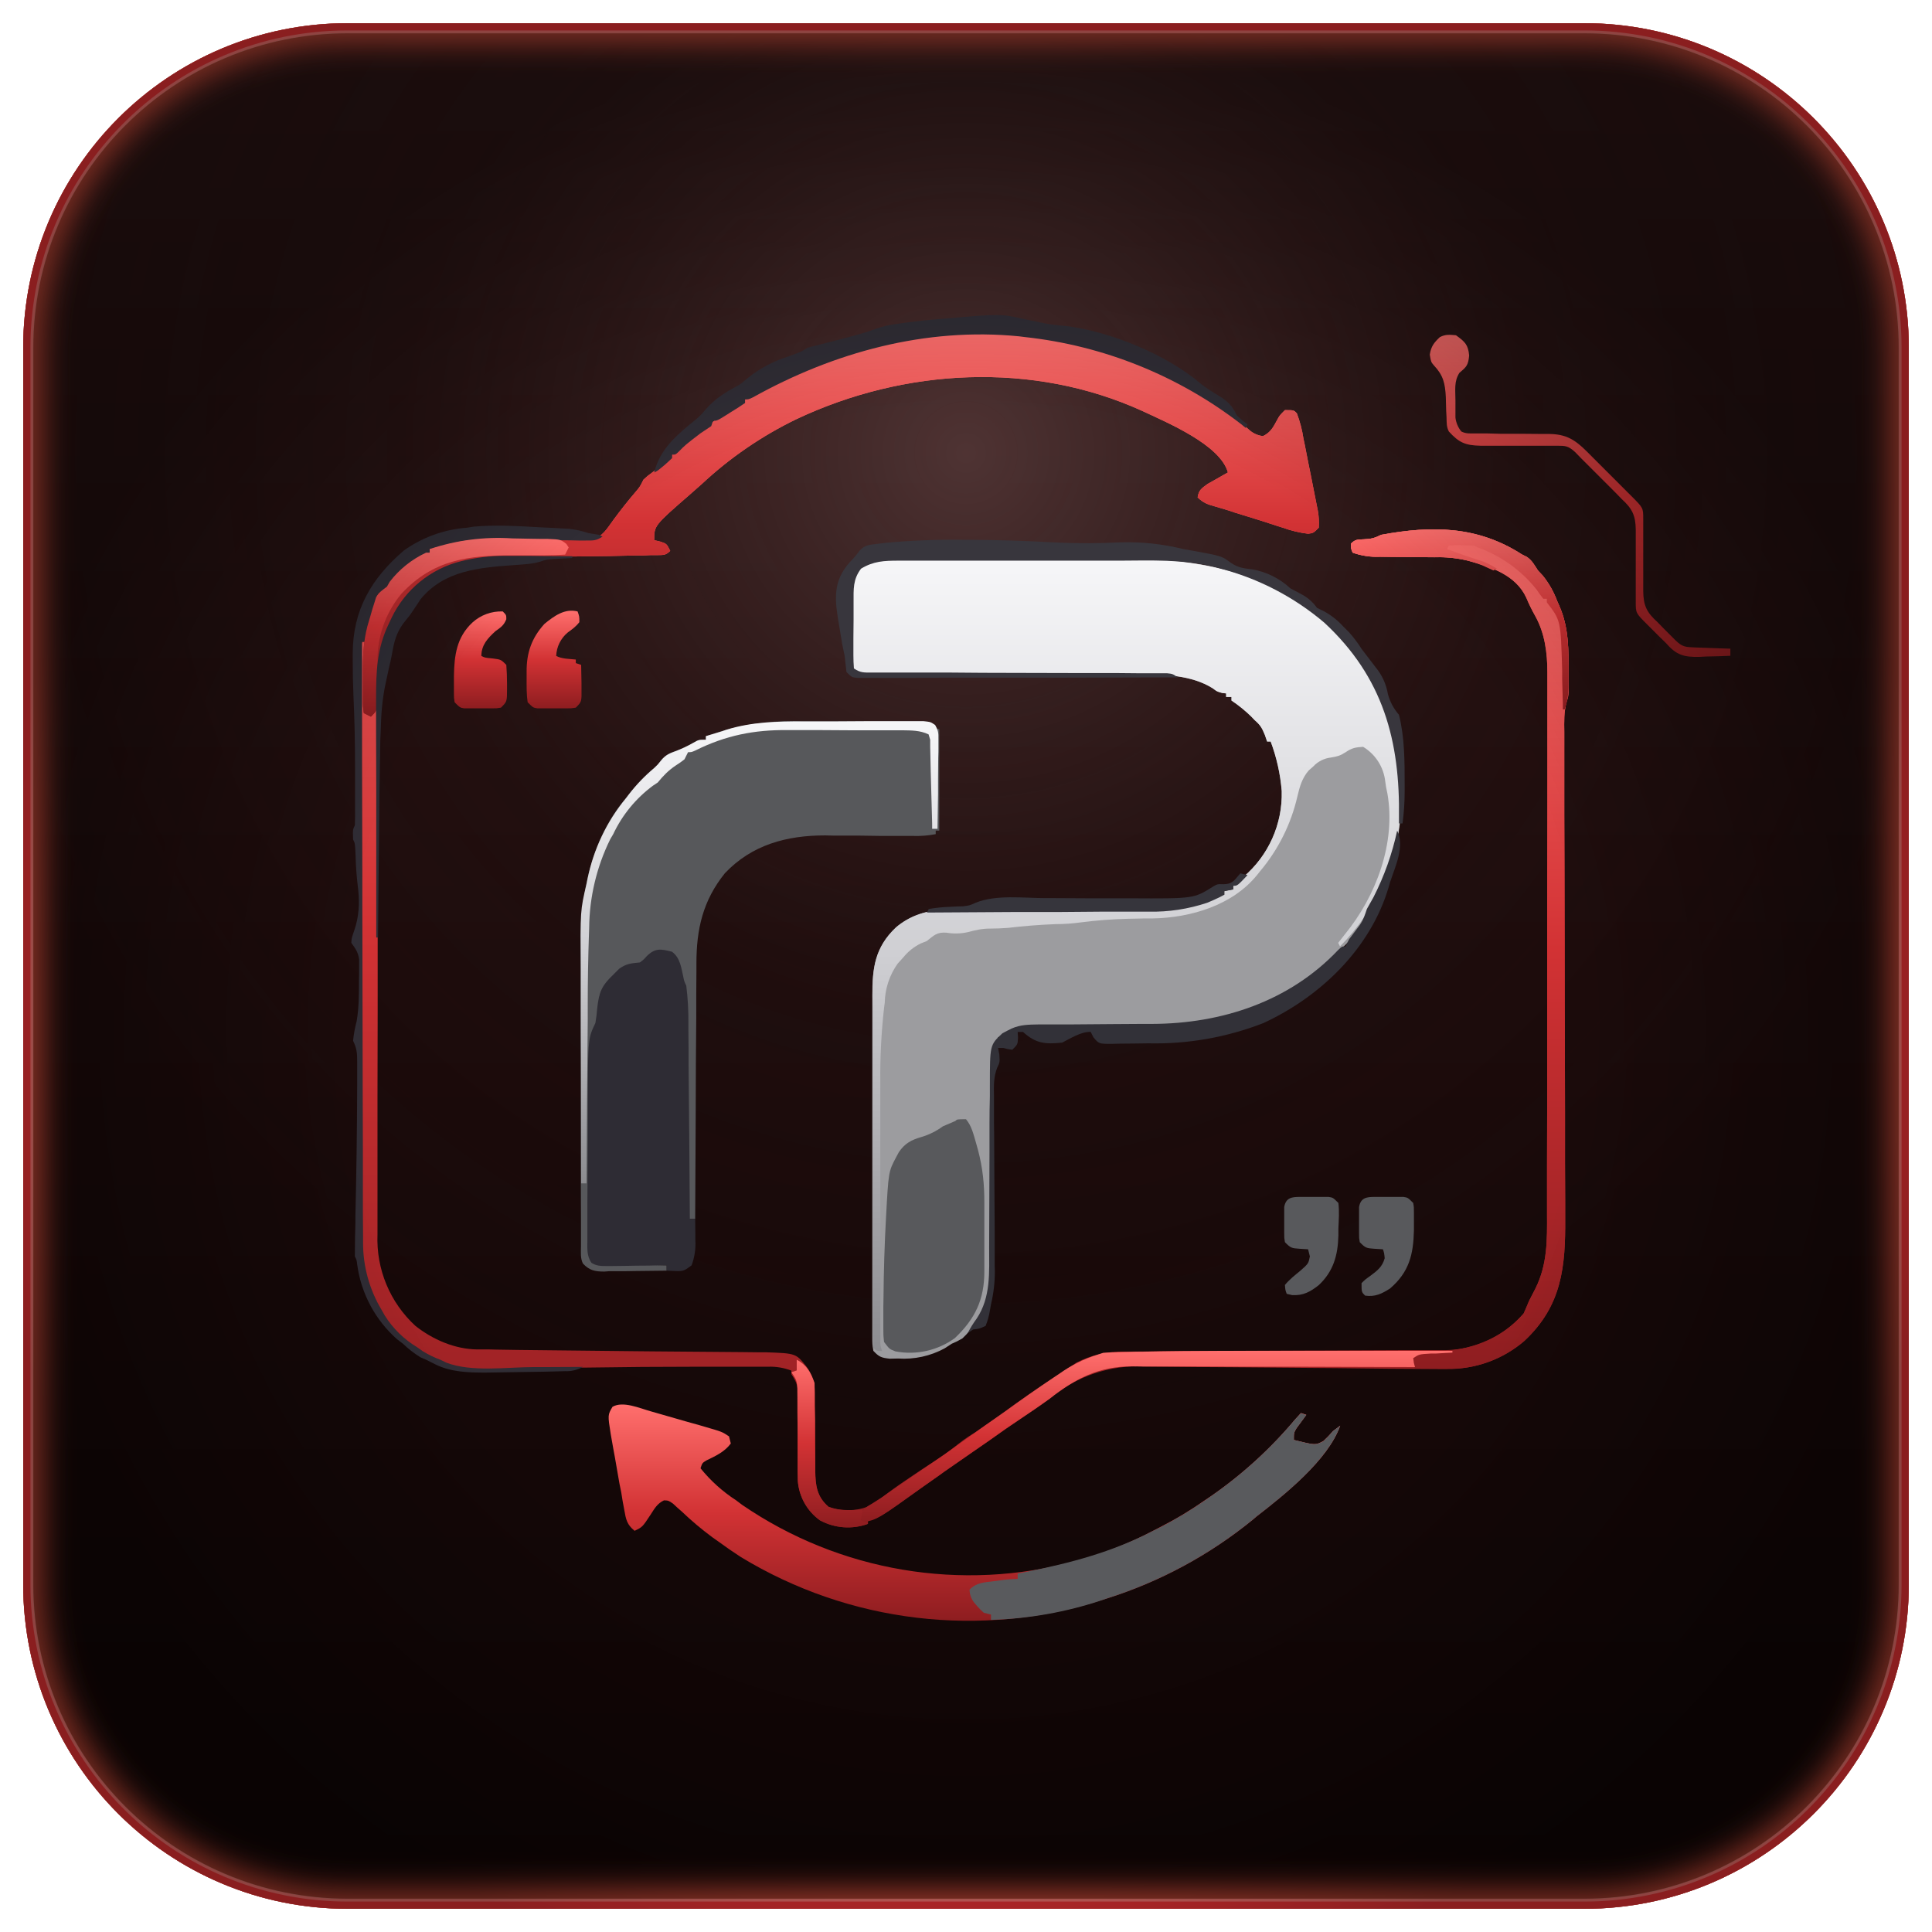
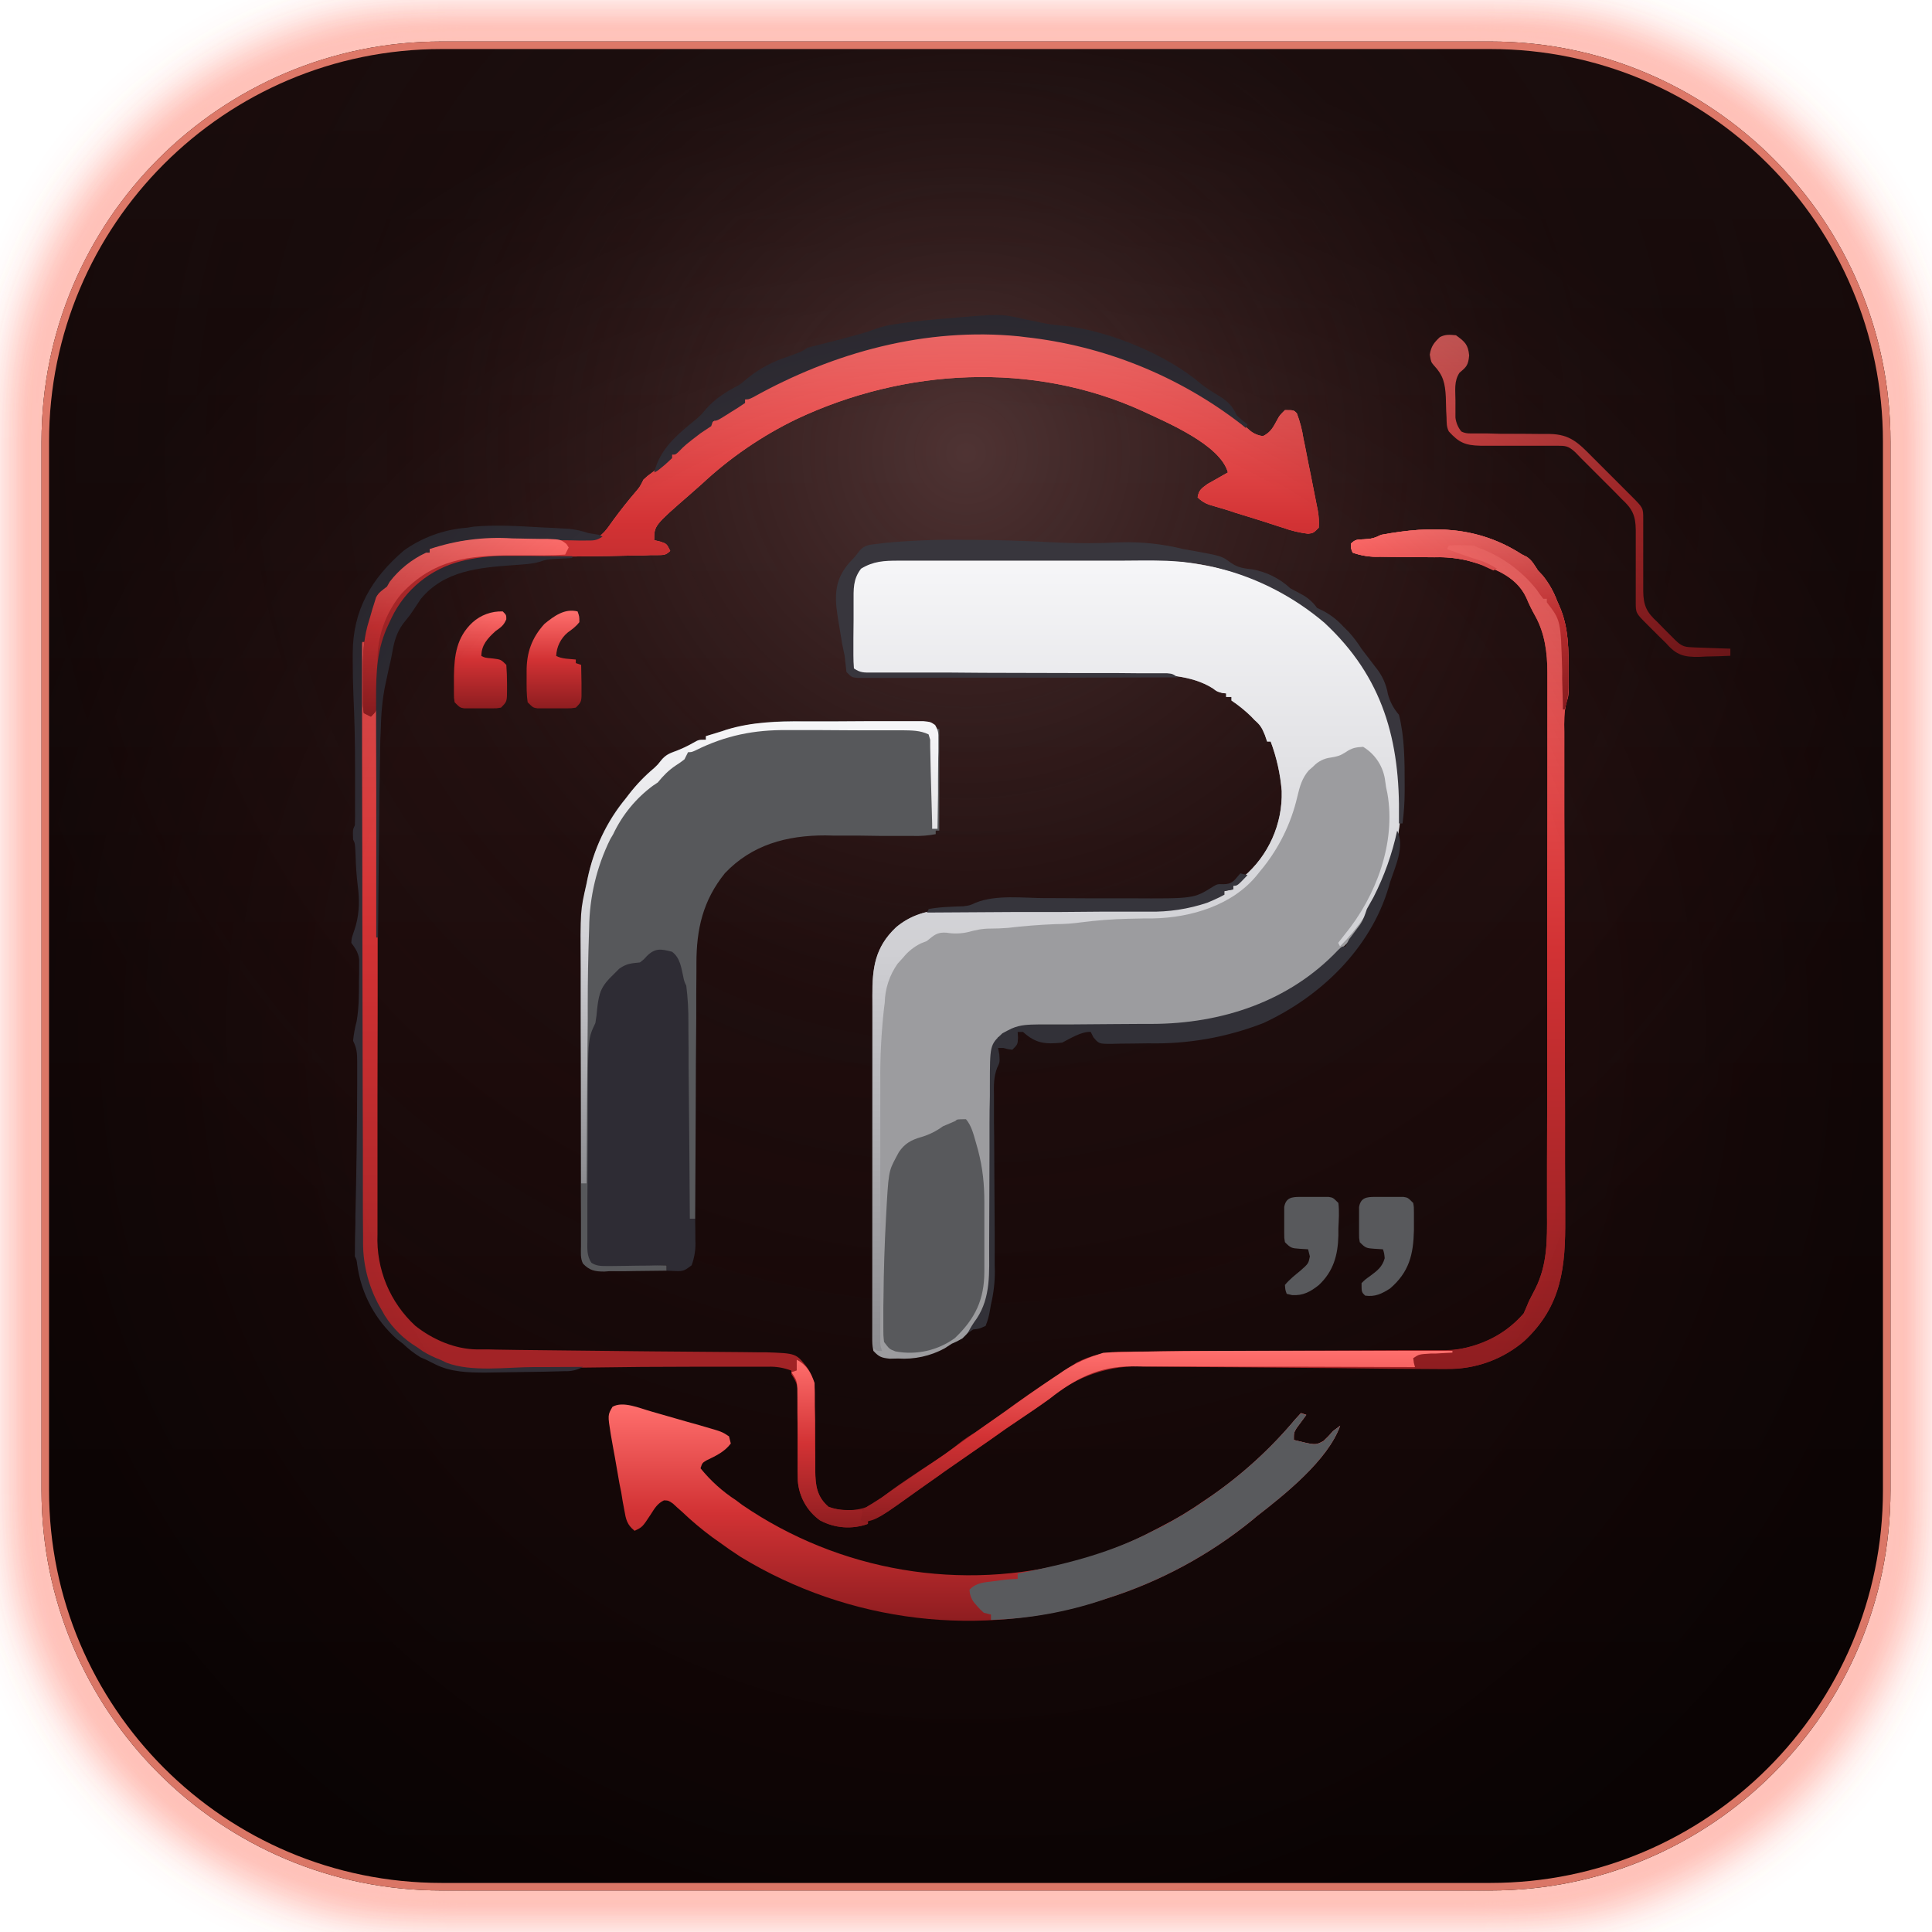
<svg xmlns="http://www.w3.org/2000/svg" width="512" height="512" aria-labelledby="t d" viewBox="0 0 900 900">
  <defs>
    <linearGradient id="cg" x1="0" x2="0" y1="0" y2="1">
      <stop offset="0" stop-color="#f6f6f8" />
      <stop offset=".5" stop-color="#cfcfd3" />
      <stop offset="1" stop-color="#8c8c90" />
    </linearGradient>
    <linearGradient id="rg" x1="0" x2="0" y1="0" y2="1">
      <stop offset="0" stop-color="#ff6f6d" />
      <stop offset=".5" stop-color="#d23234" />
      <stop offset="1" stop-color="#8e1d20" />
    </linearGradient>
    <linearGradient id="g-body" x1="450" x2="450" y1="0" y2="900" gradientUnits="userSpaceOnUse">
      <stop offset="0" stop-color="#2c1515" />
      <stop offset=".5" stop-color="#1a0a0a" />
      <stop offset="1" stop-color="#0f0505" />
    </linearGradient>
    <radialGradient id="g-sheen" cx="450" cy="211" r="478" gradientUnits="userSpaceOnUse">
      <stop offset="0" stop-color="#7a5757" stop-opacity=".5" />
      <stop offset=".55" stop-color="#3a2020" stop-opacity=".16" />
      <stop offset="1" stop-color="#3a2020" stop-opacity="0" />
    </radialGradient>
    <radialGradient id="g-vig" cx="450" cy="478" r="464" gradientUnits="userSpaceOnUse">
      <stop offset=".62" stop-opacity="0" />
      <stop offset="1" stop-opacity=".42" />
    </radialGradient>
    <clipPath id="clip">
      <use href="#sq" />
    </clipPath>
-     <filter id="glow" filterUnits="userSpaceOnUse" x="-50" y="-50" width="1000" height="1000">
-       <feGaussianBlur stdDeviation="7.65" />
+     <filter id="glow" x="-30%" y="-30%" width="160%" height="160%">
+       <feGaussianBlur stdDeviation="12.3" />
    </filter>
-     <rect id="sq" x="10.8" y="10.8" width="878.4" height="878.4" rx="151.2" ry="151.2" />
+     <rect id="sq" x="19.34" y="19.34" width="861.32" height="861.32" rx="186.33" ry="186.33" />
  </defs>
+   <rect x="15.82" y="15.82" width="868.36" height="868.36" rx="189.84" ry="189.84" fill="none" stroke="#ff5c45" stroke-width="14.06" filter="url(#glow)" opacity=".85" />
  <g clip-path="url(#clip)">
    <use fill="url(#g-body)" href="#sq" />
    <use fill="url(#g-sheen)" href="#sq" />
-     <use href="#sq" fill="none" stroke="#ff5c45" stroke-width="15.3" filter="url(#glow)" />
-     <use href="#sq" fill="none" stroke="#ed3436" stroke-width="9" />
-     <rect x="14.85" y="14.85" width="870.3" height="870.3" rx="147.15" ry="147.15" fill="none" stroke="#ffb4aa" stroke-width="1.35" opacity=".5" />
    <path fill="#9c9c9f" d="M416.4 221.6h29.9l26.9-.1h51.3l14.2-.1C586 221 630 231 663 268c22.2 26.3 32 56.4 31 90.4v6.3a107 107 0 0 1-16.8 50.9c-2.2 3.4-2.2 3.4-3 6.7-2.6 7.9-9.4 14-15.2 19.7l-2.4 2.5A132 132 0 0 1 580 482l-3.1.5q-6.5.7-13 .7h-17.2l-25.6.2-15.7.1h-14.2l-4.8.1A29 29 0 0 0 470 490h-2a61 61 0 0 0-3.4 21v3.2l-.1 10.4v7.3l-.2 19v19.4l-.3 28.4v20.7a51 51 0 0 1-16 39.6c-3 1.7-3 1.7-6 3l-4 2.6a48 48 0 0 1-26.1 5.7l-4.7.1c-4.7-.5-6-1-9.2-4.4-.6-3.8-.6-3.8-.6-8.6V466.9c0-15.5 1.3-27.3 13.4-38.6 6.9-5.8 16-9.5 25-9.5h19.7l13.5-.1h38.5l23.6-.1h9c18.7 0 35.7-.1 52.9-8.6h2v-2l5-1v-2l5.7-5a61 61 0 0 0 21.5-48.2A103 103 0 0 0 621 324h-2l-1.2-3.7c-1.7-4-2.6-5.6-5.8-8.3l-1.9-2a78 78 0 0 0-11.1-9v-2h-3v-2l-2.1-.2c-2.9-.8-2.9-.8-5.5-2.7-11.8-7.4-27.2-7.8-40.6-7.7H393.2c-3.2-.4-3.2-.4-7.2-3.4a86 86 0 0 1-.5-10.5V243c.2-7.4 1.1-12.7 6.5-18.1 7.7-4 15.8-3.4 24.4-3.4" transform="matrix(.83 0 0 .83 76.5 76.5)" />
    <path fill="url(#rg)" d="m0 0 4 2c12.2 6.7 23 14.7 33.6 23.8a14 14 0 0 0 8.1 3.8c4.4-2.2 5.7-5 8-9.2C55 18 55 18 58 15c5 0 5 0 6.7 1.8A69 69 0 0 1 68.4 31l.7 3.3 2 10.2 1.4 6.9 3 15.2 1 5q.8 4.6.5 9.4c-3 3-3 3-6 3.4q-7.3-.9-14.2-3.4l-2.9-.9-9.2-3-14.9-4.6-2.6-.9-2.6-.8-5.4-1.6C14.8 68 12.3 67.2 9 64c.6-4 2.1-5 5.5-7.5l4.1-2.3 4.2-2.4L26 50C21.7 34.4-8.4 21.9-22 15.5c-61.5-28-133.5-24-194 4.5a215 215 0 0 0-53.3 36.5l-6.8 6C-296 79.8-296 79.8-296 88l3.4.8C-289 90-289 90-287 94c-2.6 2.6-3.8 2.3-7.5 2.4h-3.7l-4.2.2h-4.5q-14.7.4-29.4.5l-18 .2-13.3.1-8.5.1h-3.9c-20 .3-40.4 5.5-54.2 20.9A96 96 0 0 0-447 142l-1.7 3.5c-4.7 16-2.5 35.2-2.5 51.6v156l-.1 47.5v77.1A66 66 0 0 0-430 529c9.8 7.7 22 13 34.5 13.2h7l3.9.1 13.1.2 9.3.1 55.6.6 10.4.1 49.7.4 8.3.1h4.8c17 .6 17 .6 23 8.2a24 24 0 0 1 4.5 14.6l.1 15.2.1 12.5.1 12.1v3.8c.1 8.4.8 14.6 7.5 20.3A31 31 0 0 0-173 629l4.2-3.2q6.9-5.4 14.2-10.3l2.5-1.7q6.4-4.4 13-8.5 7.6-5 15-11 3.9-3 8.2-5.5 7.4-4.9 14.6-10.2a592 592 0 0 1 31.5-21.8l5.5-3.7 2.8-1.8 2.3-1.6a56 56 0 0 1 27.1-6.3h3.5l11.2-.1 8.1-.1L17 543h9l45.9-.2h4.6l23.7-.1 23.5-.1h24.5A59 59 0 0 0 192 522q1.6-3.4 3-7l3.6-7c6.7-13.4 6.6-27.1 6.5-42v-27l.1-42.4V289.5l.1-48.5v-78.7c0-11-1.4-22-6.8-31.7a95 95 0 0 1-5-10.2c-5.9-13-20.2-17.5-33-21a75 75 0 0 0-18.6-1.8l-24.2-.2-6.4-.1A40 40 0 0 1 96 95c-1-2.5-1-2.5-1-5 2.6-2.6 3.8-2.3 7.4-2.5 4-.2 5.8-.6 9.6-2.5 28.6-5.3 54.2-5 79 11l2.8 1.4c3 2.1 4.3 4.6 6.2 7.6l2.8 3a51 51 0 0 1 8 14.2l1.2 2.7c5.4 12.2 5.2 24.8 5.2 38v10c-.2 3.1-.2 3.1-1.2 6-1.4 5.6-1.3 11-1.2 16.6V241l.1 28.4.1 46.3v33.6l.1 11.2v2.8l.1 46v28.4l.1 21.7v9c.2 27.3-1.8 49.2-22.9 69a66 66 0 0 1-43.7 15.8h-3.8q-28.7-.1-57.4-.5l-59.7-.5-15.4-.1-33.2-.3a76 76 0 0 0-53.3 18.1q-4 3-8.4 5.9l-16.3 11.1q-9.1 6.5-18.4 12.8l-18.4 12.8-10.8 7.7c-22.5 16.1-22.5 16.1-29.6 17.9v2a33 33 0 0 1-27-2 30 30 0 0 1-12.4-22.2l-.1-10.4v-15.8l-.1-12v-13.9c-.5-3.2-1.7-5-3.4-7.7v-2a33 33 0 0 0-13-2.2h-38.8q-32 0-64.2.5h-6.1l-26.6.5-11 .1-7.4.2c-23 .3-23 .3-32.9-6.1l-4-1.4a35 35 0 0 1-11-7.6l-3.8-2.6a40 40 0 0 1-10.4-12.4l-1.6-2.5a64 64 0 0 1-10.4-33.5V451l-.2-47.2V398l-.3-100.2-.2-59.5v-2.8l-.1-44.1v-25.7l-.1-4A90 90 0 0 1-460 145h2l.4-4.1A44 44 0 0 1-455 130l1.6-4.7c2.4-7.3 2.4-7.3 4.7-9.1 2.7-2.2 2.7-2.2 4.3-4.9A55 55 0 0 1-424 95h2v-2c13.4-5 26.4-6.4 40.6-6.1h9.4l14.5.3 14.2.2h4.5l4 .1h3.7c6-1 8.9-6.4 12.3-11a271 271 0 0 1 12.7-16C-304 58-304 58-302 54c2.2-2 2.2-2 4.9-4q3.9-2.9 7.3-6.2C-288 42-288 42-286 42v-2q8.1-7.3 17-13.8l7.6-5.9c12-9.3 12-9.3 16.4-9.3V9c2.3-1.4 2.3-1.4 5.4-3l3.5-1.8 3.7-2 3.8-1.9c8-4 16.1-8.2 24.6-11.3l2.5-1A247 247 0 0 1 0 0" transform="matrix(.83 0 0 .83 550.43 178.59)" />
    <path fill="url(#cg)" d="M0 0h56.8l27.6-.1H108l14.2-.1c47.3-.2 91.4 9.8 124.3 46.6 22.2 26.3 32 56.4 31 90.4v6.3a118 118 0 0 1-34 74.3l-1-2 3.6-4.6c17.7-21.5 28.9-51.6 24-79.3l-.7-3.3-.5-3.4a26 26 0 0 0-12.4-19.4c-4 .2-6.4.6-9.8 3-3.1 2-4.7 2.4-8.3 3a16 16 0 0 0-9.9 5l-2.6 2.3c-3.7 4.3-5 9-6.3 14.5a100 100 0 0 1-21.1 42.2l-1.6 2c-13.8 17-37.2 23.9-58.4 24.3H134l-9.5.2c-9 .2-17.5.9-26.3 2q-7.2 1-14.3 1a340 340 0 0 0-26.7 2.1q-5 .4-10 .4c-4.6 0-8.1.8-12.6 2a31 31 0 0 1-12 .3c-5.3-.4-7 1.5-11 4.7l-3.3 1.3a29 29 0 0 0-10 8l-3 3.3a39 39 0 0 0-7.3 22l-.4 3a345 345 0 0 0-2.1 41.2v145.3c0 3 0 3 1 6-3 0-3 0-5-2l-.2-8.4V351l-.1-35v-64.6l-.1-6.2c-.1-15.5 1.3-27.2 13.2-38.5a40 40 0 0 1 25.1-9.5h33.2l38.5-.2h32.6c18.7 0 35.7-.1 52.9-8.6h2v-2l5-1v-2l5.7-5a61 61 0 0 0 21.5-48.2 103 103 0 0 0-6.2-27.8h-2l-1.3-3.7c-1.6-4-2.6-5.6-5.7-8.3l-1.9-2a78 78 0 0 0-11.1-9v-2h-3v-2l-2.1-.2c-3-.8-3-.8-5.5-2.7-11.8-7.4-27.2-7.8-40.7-7.7H-23.2c-3.2-.4-3.2-.4-7.2-3.4a86 86 0 0 1-.5-10.5V21.5c.2-7.4 1.1-12.7 6.5-18C-16.7-.7-8.6 0 0 0" transform="matrix(.83 0 0 .83 422.112 260.428)" />
    <path fill="#57585b" d="M358.5 312.7h67.7c3.8.3 3.8.3 6.8 2.3v2h2v57h-2v2q-6.3 1.2-12.7 1h-17.2l-14.2-.2h-13.7l-4.2-.1c-21.6 0-41.1 5.2-56.3 21.2-12.4 15.4-16 31.4-16 50.7v4.7l-.1 12.7v13.3l-.2 25.2-.1 28.6-.3 58.9h-4v-4.6l-.6-85.8-.2-19.4V479c-.2-16-.2-16-3.2-22l-2.2-9.3c-.8-2.7-.8-2.7-2.8-4.7-8.6-2-8.6-2-12.2.5l-3.9 3.9c-1.9 1.6-1.9 1.6-5.9 2-5.2.8-6.8 2.8-10.2 6.6-1.8 2-1.8 2-4.7 4-4.4 4.2-4.2 10.3-4.5 16-.3 3.7-.6 6-2.1 9.4-5.2 12.5-2.7 29.8-2.7 43.1v22.8l-.1 19.8v35.6c0 7 0 7 3.3 10.3q4.5.5 9 .5h2.7l8.5.2h5.7l14.1.3v3l-17.7.2-6 .1h-8.6l-2.7.2c-5.3 0-8.3-.6-12-4.5-1.5-3-1.1-6-1.1-9.5v-15.8l-.1-24.9v-64.5l-.1-26.8V439c-.2-28.9 5.9-60.4 25.3-83l2-2.6a94 94 0 0 1 14-14.6c2-1.8 2-1.8 3.9-4.4a16 16 0 0 1 8-5 69 69 0 0 0 10.1-4.7c3-1.7 3-1.7 7-1.7v-2l9.2-2.9 2.6-.8a141 141 0 0 1 42.7-4.6" transform="matrix(.83 0 0 .83 76.5 76.5)" />
    <path fill="url(#rg)" d="m0 0 4 2c12.2 6.7 23 14.7 33.6 23.8a14 14 0 0 0 8.1 3.8c4.4-2.2 5.7-5 8-9.2C55 18 55 18 58 15c5 0 5 0 6.7 1.8A69 69 0 0 1 68.4 31l.7 3.3 2 10.2 1.4 6.9 3 15.2 1 5q.8 4.6.5 9.4c-3 3-3 3-6 3.4q-7.3-.9-14.2-3.4l-2.9-.9-9.2-3-14.9-4.6-2.6-.9-2.6-.8-5.4-1.6C14.8 68 12.3 67.2 9 64c.6-4 2.1-5 5.5-7.5l4.1-2.3 4.2-2.4L26 50C21.7 34.4-8.4 21.9-22 15.5c-61.5-28-133.5-24-194 4.5a215 215 0 0 0-53.3 36.5l-6.8 6C-296 79.8-296 79.8-296 88l3.4.8C-289 90-289 90-287 94c-2.6 2.6-3.8 2.3-7.5 2.4h-3.7l-4.2.2h-4.5q-14.7.4-29.4.5l-18 .2-13.3.1-8.5.1h-3.9c-20 .3-40.4 5.5-54.2 20.9A96 96 0 0 0-447 142l-1.6 3.8a40 40 0 0 0-2 12.3l-.2 4.5-.4 9.4-.2 4.6-.1 4c-.5 3.4-.5 3.4-3.5 6.4l-4-2c-.5-3.7-.5-3.7-.5-8.5v-16.3c0-9.4.6-18.2 3.5-27.2l.8-2.8 2.2-7.2.9-2.9c1.5-2.8 3.6-4.1 6.1-6.1l1.6-2.7A55 55 0 0 1-424 95h2v-2c13.4-5 26.4-6.4 40.6-6.1h9.4l14.5.3 14.2.2h4.4l4.1.1h3.7c6-1 8.9-6.4 12.3-11a271 271 0 0 1 12.7-16C-304 58-304 58-302 54c2.2-2 2.2-2 4.9-4q3.9-2.9 7.3-6.2C-288 42-288 42-286 42v-2q8.1-7.3 17-13.8l7.6-5.9c12-9.3 12-9.3 16.4-9.3V9c2.3-1.4 2.3-1.4 5.4-3l3.5-1.8 3.7-2 3.8-1.9c8-4 16.1-8.2 24.6-11.3l2.5-1A247 247 0 0 1 0 0" transform="matrix(.83 0 0 .83 550.43 178.59)" />
    <path fill="url(#rg)" d="m0 0 20.2 5.8 6.5 1.8 3 .9c10.1 2.9 10.1 2.9 14 5.5l1 4c-3.5 4.7-8.5 7-13.7 9.5-2.3 1.4-2.3 1.4-3.3 4.4a85 85 0 0 0 20 18l3.3 2.5A226 226 0 0 0 238.2 84a210 210 0 0 0 43.5-17l4.4-2.3q12.8-6.5 24.6-14.8l3.3-2.2a240 240 0 0 0 47.6-43.4l3.1-3.4 3 1-1.5 2.1-2 2.7-2 2.7c-1.5 2.6-1.5 2.6-1.5 6.6 12.1 3 12.1 3 16.6.6a66 66 0 0 0 5.4-5.6l4-3c-6.8 19.3-31.2 38.7-47 51l-2.1 1.8a247 247 0 0 1-81.9 44.2l-2.6.8A246 246 0 0 1 50.3 81.7 259 259 0 0 1 37.7 73l-3.4-2.4a179 179 0 0 1-17.1-14.4L14.7 54l-2.5-2.3c-2.5-1.7-2.5-1.7-5-1.8-3.8 1.8-5.3 4.6-7.5 8-4.6 7-4.6 7-9 9.1-4.3-3.4-4.9-6.5-5.8-11.8l-.9-4.8-.8-5-1-4.9-2.5-14.4-.9-4.9-.8-4.5-.7-4C-24.4 2-24.4 2-21.7-2.6-15.8-6-6.5-1.8 0 0" transform="matrix(.83 0 0 .83 303.339 657.5)" />
    <path fill="#2e2c34" d="M285 442c4.6 3.4 5.2 9 6.4 14.4a14 14 0 0 0 1.6 4.6q1.3 10.4 1.2 21.2v3.6l.1 11.8v8.1l.2 21.5.2 21.9.3 42.9h3l.1 9v2.6A35 35 0 0 1 296 618c-4 3-4.6 3.4-9.2 3.2l-4.8-.2v-3h-3.6q-6.6.2-13.3.2l-5.7.1-8.3.1h-2.6c-3.3 0-5.9 0-8.7-1.8-2.8-4-2.3-8.3-2.3-13v-21.1l.1-15.5.1-19.6v-22.5c.2-34.3.2-34.3 4.3-42.9q.7-4 1-8.1c1-9 2.4-12.8 9.1-19.1l3.3-3.3c4.1-2.9 6.7-3 11.6-3.5 2.2-1.7 2.2-1.7 3.9-3.6 4.7-4.6 7.9-4 14.1-2.4" transform="matrix(.83 0 0 .83 76.5 76.5)" />
    <path fill="#58595c" d="M450 536c3.2 3.8 4.2 8.5 5.6 13.2l1.2 4.3c2.6 10 3.5 18.9 3.5 29.1v38.8c0 15.8-5.1 26.5-16.5 37.4a43 43 0 0 1-33.4 7.5C407 665 407 665 404 661c-.4-3.8-.4-3.8-.4-8.4v-10.8l.1-5.8a960 960 0 0 1 1.4-44.7c1.4-25.9 1.4-25.9 5.7-34l1.5-2.8c3.3-4.9 7-6.9 12.6-8.5a39 39 0 0 0 12.1-6l7-3c1-1 1-1 6-1" transform="matrix(.83 0 0 .83 76.5 76.5)" />
    <path fill="url(#rg)" d="m0 0 2.8 1.4C5.8 3.5 7 6 9 9l2.8 3a51 51 0 0 1 8 14.2l1.2 2.7c5.4 12.2 5.2 24.8 5.2 38v10C26 80 26 80 25 83c-1.4 5.6-1.3 11-1.2 16.6V145l.1 28.4.1 46.3v2.8l.1 44.8.1 46v28.4l.1 21.7v9c.2 27.3-1.7 49.2-22.9 69A64 64 0 0 1-37.7 457H-60l-2-6c4.8-3.6 6.8-3.4 12.8-3.4C-30 446.9-12 441 1 426l3-7 3.6-7c6.7-13.4 6.6-27.1 6.5-42v-27l.1-42.4V193.5l.1-48.5V66.3c0-11-1.4-22-6.8-31.7a95 95 0 0 1-5-10.2c-5.9-13-20.2-17.5-33-21a75 75 0 0 0-18.6-1.9l-24.2-.2h-6.4A40 40 0 0 1-95-1c-1-2.5-1-2.5-1-5 2.6-2.6 3.8-2.3 7.4-2.5 4-.2 5.8-.6 9.6-2.5 28.6-5.3 54.2-5 79 11" transform="matrix(.83 0 0 .83 708.96 258.27)" />
    <path fill="#595a5d" d="m638 701 3 1-1.5 2-2 2.7-2 2.7C634 712 634 712 634 716c12.1 3 12.1 3 16.6.7a66 66 0 0 0 5.4-5.7l4-3c-6.8 19.3-31.2 38.8-47 51l-2.1 1.8A248 248 0 0 1 529 805l-2.6.9A217 217 0 0 1 464 817v-3l-4-1c-1.9-1.7-1.9-1.7-3.7-3.7l-1.8-2.1a12 12 0 0 1-2.5-7.2c4-4 8-4 13.5-4.7l3-.4q5.2-.8 10.5-.9v-3l4.5-.9c25-5 48.7-11.2 71.5-23.1l4.4-2.2q12.8-6.6 24.6-14.8l3.3-2.3a240 240 0 0 0 47.5-43.3z" transform="matrix(.83 0 0 .83 76.5 76.5)" />
    <path fill="#38363d" d="M449 210.8h2.8q23.3.1 46.6 1.4 19.2 1 38.4 0A131 131 0 0 1 572 216l5.7 1c15.8 2.9 15.8 2.9 20.8 6.6 4.2 2.9 7.3 3.2 12.3 3.8A42 42 0 0 1 632 238l5.6 3a25 25 0 0 1 9.4 8l3.7 1.8a41 41 0 0 1 11 8.6l3.3 3.3q3.9 4.4 7 9.3l7.8 10.2a32 32 0 0 1 7 15.2A29 29 0 0 0 693 309c3.2 12.7 3.2 26.2 3.2 39.3v3.7q0 9-1.2 18h-2v-2.8c.7-43.5-8.8-79.2-41.9-109.9A148 148 0 0 0 593 227l-4-1.1c-17.2-4.2-35-3.5-52.7-3.4H412c-8 0-14 .3-20.9 4.5-4.6 6-4.2 11.5-4.2 18.8v9.9l-.1 10.3v9.6q0 3.7.3 7.4c3.7 2.5 5.6 2.3 10 2.3h43.5q18.7.2 37.5.2l40.5.1H536l10.9.1h15.9c3.1.3 3.1.3 6.1 2.3l-71.4.2h-62.1l-15.3.1h-30.9c-3.3-.3-3.3-.3-6.3-3.3l-1-9-1.4-6.8-2.2-13.3-.4-2.5c-1.8-11.7-1.4-20.5 6.5-29.6l3.5-3.8 2.3-3c3-3.6 6.1-3.4 10.7-4l3.8-.5a414 414 0 0 1 44.1-1.7" transform="matrix(.83 0 0 .83 76.5 76.5)" />
    <path fill="#302d35" d="m483 87 7.3 1.5 3.8.8q5.6 1 11.3 1.4c25.3 3 57 16 76.4 32.5q4.9 3.8 10.2 6.8c5.2 3.3 7.4 5.5 10 11 3.2 2.9 3.2 2.9 6 5l-1 2-2.3-1.9A241 241 0 0 0 483 97l-3.2-.4c-52.3-5.2-103.9 8.9-149.3 34.2-2.5 1.2-2.5 1.2-4.5 1.2v2q-3.9 2.7-7.9 5.1l-2.2 1.4c-5.6 3.5-5.6 3.5-7.9 3.5l-1 3-6 4c-8.6 6.6-8.6 6.6-12.2 10.3-1.8 1.7-1.8 1.7-3.8 1.7v2l-3.9 3.6-2.2 1.8C277 172 277 172 275 173c3.3-13.4 12.9-21.2 23.2-29.6 2.8-2.4 2.8-2.4 5.7-5.8 5.2-6 11-9.6 18-13.3 2.1-1.3 2.1-1.3 5.5-4.2A69 69 0 0 1 350 108c7.7-2.8 7.7-2.8 11-5l7-1.8q9.3-2.3 18.5-4.8l4.3-1.2C395 94 395 94 399 92.5c4.4-1.6 8.5-2.4 13.2-3l2.6-.4a414 414 0 0 1 22.5-2.4c32.2-2.8 32.2-2.8 45.7.3" transform="matrix(.83 0 0 .83 76.5 76.5)" />
    <path fill="url(#rg)" d="M0 0h79.9v1l-4 .2-5.3.3h-2.7c-6.7.4-6.7.4-10 2.6.3 2.6.3 2.6 1 5h-2.7l-63.6-.2h-30.8l-26.9-.1h-27.6l-7.2-.1c-18.8 0-31.7 6.8-46.3 18.2l-8.4 5.9-16.3 11q-9.2 6.6-18.4 12.9L-205.6 68l-2 1.5-11 7.7c-24.1 17.3-24.1 17.3-31.5 18.9l-3-3c2.1-4.3 3.8-5.4 7.8-7.7q4.9-3 9.5-6.3l4.2-2.9 2.2-1.5 12.4-8.5 2.4-1.7 9.6-6.5 14-10 8.4-6 12.2-8.5a912 912 0 0 1 25.7-18l3.9-2.6a76 76 0 0 1 21.7-10.8l3-1q3.8-.3 7.6-.3l2.4-.1 8.3-.2h3C-63.2-.2-31.6 0 0 0" transform="matrix(.83 0 0 .83 610.273 629.28)" />
    <path fill="#323138" d="M692 374c4.4 8.8-1.1 20.2-4 29l-.8 2.8C677 440.3 648.9 467.2 617 482a167 167 0 0 1-64.7 11.4l-7 .1-10.2.1-3.2.1c-7.3 0-7.3 0-10.4-3.7l-1.5-3c-5.2-.3-11.5 3.7-16 6-9.5 1-14.9.5-22-6h-3l.2 3.3c-.2 3.7-.2 3.7-3.2 6.7-2.5-.3-2.5-.3-5-1h-3l.7 3.6c.3 4.4.3 4.4-1.2 7.5-2 5.2-1.9 9.8-1.8 15.5v14.8l.1 7.9.1 20.8.2 33.2V618l.1 3.3A80 80 0 0 1 464 640l-.6 3.5a40 40 0 0 1-2.4 8.5c-3.5 1.6-3.5 1.6-7 2l-3 2a54 54 0 0 1 5-8.1c8-12 7-26 7-40l.2-53.6v-15.7q0-7.8.2-15.5v-5.8c0-23 0-23 7-29.5l2.6-1.4 2.6-1.3c5-2.2 9.5-2.2 15-2.3h17l25.4-.2 15.5-.1h5.9c39-.1 77-12.5 104.4-41.4 2.2-2.1 2.2-2.1 4.2-2.1l2-4 6.1-8.1c2-3 2.8-5.6 3.9-8.9l3.7-6.6A152 152 0 0 0 692 374" transform="matrix(.83 0 0 .83 76.5 76.5)" />
    <path fill="#302d35" d="m213 203.9 5 .2 4.8.3 4.3.2q5.5.6 10.9 2.4l6 1 2 1c-3.6 2.4-5.2 2.2-9.4 2.2h-4.1l-4.4-.1-9.3-.1-14.6-.2c-34.4-.4-34.4-.4-51.2 4.2l-4 1v2c-1.8 1.2-1.8 1.2-4.4 2.6A66 66 0 0 0 123 240l-3 1c-.6 2.1-.6 2.1-1 5l-2 7-2.1 8-1.1 4-.8 3h-2q0 66.2.2 132.3v18.8l.1 50.4.1 51.7.1 31.8v34.5l.1 13.7v4A73 73 0 0 0 122 643l1.8 3.2A55 55 0 0 0 142 664l3.1 2.2a56 56 0 0 0 9.9 4.8l3.3 1.6c14.2 5.5 34.1 2.5 49.2 2.5h8l19.5-.1a19 19 0 0 1-10.1 2.4l-3.8.1-4 .1-4.1.1-32.8.5c-9.6 0-19.4-.3-28-4.6l-2.8-1.4-2.4-1.2-3.2-1.4a56 56 0 0 1-9.8-7.6l-3.3-2.5a68 68 0 0 1-22.4-42c-.3-2.5-.3-2.5-1.3-4.5l.1-11.3.2-7.3v-4a3458 3458 0 0 0 1-73.1v-13.7c0-4.6-.2-7.4-2.3-11.6a70 70 0 0 1 2-11c1.3-7.5 1.3-15 1.3-22.6l.1-4.2v-7.8c-.5-4-2-6.1-4.4-9.4.2-2.6.2-2.6 1-5l.8-2.4.8-2.6c2-7.4 2-14.7 1-22.2q-1-8.4-1.2-16.9c-.3-6.7-.3-6.7-1.4-8.9-.2-5.5-.2-5.5 1-8q.2-5.6.1-11.2v-21.6a844 844 0 0 0-.9-40 467 467 0 0 1-.4-20v-3.5c0-24.5 10.5-42.3 28.7-57.9A70 70 0 0 1 170 204l3.8-.6c13-1.2 26.2-.2 39.3.5" transform="matrix(.83 0 0 .83 76.5 76.5)" />
    <path fill="url(#cg)" d="M0 0h19l16.5-.1h32.1c4 .4 4 .4 6.5 2.1 1.8 2.9 2 4.5 1.9 8v7l-.1 3.7-.1 11.9v8l-.3 19.7h-3v-3.1l-.8-29-.2-9.6-.1-4.4v-3.9l-.9-3C65.6 5 61 5.1 55.7 5h-30L9.6 4.9H-8.9c-18.4-.2-34.5 3-51.2 11.3-2.4 1.1-2.4 1.1-4.4 1.1l-2 4c-2.2 1.7-2.2 1.7-4.8 3.4-4.2 2.8-7 5.7-10.2 9.6l-2.7 1.8a72 72 0 0 0-22.3 27.2l-1.7 2.9a115 115 0 0 0-11.8 49.7l-.1 2.9q-.7 20.2-.7 40.3v8.8l-.2 22.7-.2 23.2-.3 45.5h-3l-.1-57.7-.1-26.8V139c-.3-32.8-.3-32.8 3.2-47.7l.6-3a104 104 0 0 1 21.4-45l2-2.6a95 95 0 0 1 14-14.5c2-1.9 2-1.9 4-4.4 2.4-2.9 4.3-3.7 7.8-5A69 69 0 0 0-61.5 12c3-1.7 3-1.7 7-1.7v-2l9.2-2.8 2.6-.9C-28.6.3-14.7 0 0 0" transform="matrix(.83 0 0 .83 374.055 336.041)" />
    <path fill="url(#rg)" d="M0 0c5 3.6 6.8 5.2 7.4 11.3C6.9 16.7 6 17.7 2 21c-3.2 4.8-2.3 9.8-2.3 15.4v9.8A15 15 0 0 0 3 54c2.6 1.3 4.5 1.1 7.4 1.1h7.1l7.6.2h12.2l11.7.1h3.7c11.3.2 16 5 23.7 12.8l2.4 2.4 5 5L96.2 88l2.3 2.3c6.6 6.6 6.6 6.6 6.6 12.8v40.6c.1 8 2 11.9 7.9 17.2l3.5 3.6 3.3 3.3 3.4 3.4c3.8 3.7 5.5 3.8 10.7 4l11 .4 9.1.3v4q-6.7.3-13.5.4l-3.8.2c-8.8.2-13-1-18.7-7.6l-4.2-4.1-4.2-4.2-2.2-2.2c-6.5-6.5-6.5-6.5-6.5-12.6v-40.7c-.1-8-2-11.8-7.9-17.2l-3.4-3.5-3.6-3.6-1.9-1.9-4-4-6-6-3.8-3.8-3.5-3.6C63 62.1 61.6 62 56.6 62H13.7c-8.4-.2-12-1.7-17.7-8-1.4-2.7-1.2-5-1.3-8l-.2-3.7-.2-7.6c-.4-7.7-1.4-12.2-6.7-17.8-1.6-1.9-1.6-1.9-2.3-6C-14 6.2-12.3 4.1-9 1-5.8-.6-3.5-.3 0 0" transform="matrix(.83 0 0 .83 678.25 156.18)" />
    <path fill="url(#rg)" d="m0 0 10.3.2 6.6.1H20c7.1.3 7.1.3 10.4 2.8l1.3 2-2 4q-5.6.4-11.2.4H.5c-25.2 0-44.8 2.4-62.7 21.6A58 58 0 0 0-75.6 69v5l-.1 7.6-.1 7.4v4.5c-.5 3.6-.5 3.6-3.5 6.6l-4-2c-.5-3.7-.5-3.7-.5-8.5V73.2c0-9.4.6-18.2 3.5-27.2l.8-2.7q1-3.7 2.2-7.3l.9-2.9c1.5-2.8 3.6-4.1 6.1-6l1.6-2.8A55 55 0 0 1-48.3 8h2V6A121 121 0 0 1 0 0" transform="matrix(.83 0 0 .83 238.599 250.8)" />
    <path fill="url(#rg)" d="m0 0 2.8 1.4C5.8 3.5 7 6 9 9l2.8 3a51 51 0 0 1 8 14.2l1.2 2.7c5.4 12.2 5.2 24.8 5.2 38v3.5c0 6-.1 11-2.2 16.6h-1v-3l-.4-14v-5c-.8-28-.8-28-8.6-38.1v-2h-2q-2-2.5-3.7-5.1A74 74 0 0 0-25-4l-2-1-7-.2h-4l-3 .2-1 2a427 427 0 0 0 20.3 7q4 1.6 7.7 4l-2 1-6.3-2.9a67 67 0 0 0-26.8-4.5l-24.2-.2-6.4-.1A40 40 0 0 1-95-1c-1-2.5-1-2.5-1-5 2.6-2.6 3.8-2.3 7.4-2.5 4-.2 5.8-.6 9.6-2.5 28.6-5.3 54.2-5 79 11" transform="matrix(.83 0 0 .83 708.96 258.27)" />
    <path fill="#58595c" d="M679.4 579.6h16.1c2.5.4 2.5.4 5.5 3.4.4 2.4.4 2.4.4 5.3v10c-.3 13.7-2.7 23.5-13.4 32.7-4.7 3-8.4 4.8-14 4-2-2-2-2-2-7 2-2 2-2 4.8-4 4-3 6.8-5 8.2-10-.3-2.9-.3-2.9-1-5l-4.8-.3c-4.4-.3-5-.4-8.2-3.7-.4-2.3-.4-2.3-.4-5v-14.7c.9-5.3 4.3-5.7 8.8-5.7m-42 0h16.1c2.5.4 2.5.4 5.5 3.4.6 4.8.2 9.6 0 14.4v4c-.3 11-2.8 20-11 27.7-4.7 3.7-8.7 6-15 5.6l-3-.7c-.8-2.2-.8-2.2-1-5 2.6-3.1 5.5-5.4 8.7-8 4.5-4 4.5-4 5.3-8l-1-4-4.8-.3c-4.4-.3-5-.4-8.2-3.7-.4-2.3-.4-2.3-.4-5v-14.7c.9-5.3 4.3-5.7 8.8-5.7" transform="matrix(.83 0 0 .83 76.5 76.5)" />
    <path fill="url(#rg)" d="M0 0c1 2.8 1 2.8 1 6-1.9 2.5-4 4-6.5 5.8A18 18 0 0 0-12 25c3.4 1.7 7.2 1.6 11 2v2l3 1 .2 10.3v3c.1 7.4.1 7.4-3.2 10.7-2.5.4-2.5.4-5.4.4h-16.1C-25 54-25 54-28 51c-.7-4.4-.6-9-.6-13.4v-3.7c-.1-10.6 2.8-19 10-26.9C-13.1 2.5-7.2-1.8 0 0" transform="matrix(.83 0 0 .83 269.06 284.83)" />
    <path fill="url(#rg)" d="M0 0c2 2 2 2 2 4.4C.6 7.8-1 8.9-4 11c-4.4 4-8 7.8-8 14 2 1 2 1 6.4 1.4C-1 27-1 27 2 30q.4 5.3.4 10.5v3c0 7.1 0 7.1-3.4 10.5-2.4.4-2.4.4-5.2.4h-15.4C-24 54-24 54-27 51c-.4-2.4-.4-2.4-.4-5.2v-9.5c.2-11.7 1.5-21.8 10.4-30.1A24 24 0 0 1 0 0" transform="matrix(.83 0 0 .83 234.2 284.83)" />
    <path fill="#36353c" d="m604 398 4 1c-5.7 6-5.7 6-8 6v2l-5 1v2c-2.6 1.4-2.6 1.4-6.1 3l-3.5 1.5a97 97 0 0 1-32.8 5H526l-24.3.2h-24.9l-48.7.3 1-2q5.8-1 11.6-1.2l4-.2 3.7-.1c3.7-.5 3.7-.5 7-2 11.6-4.7 26.9-2.6 39.2-2.6h5.2l19 .1h23.5c35.6.2 35.6.2 46.4-6.6 2.4-1.4 2.4-1.4 5.9-1.3 4.5-.1 5.7-1.7 8.5-5.1z" transform="matrix(.83 0 0 .83 76.5 76.5)" />
    <path fill="#2e2c34" d="M191.7 219.8h13.4l7 .1 16.9.1v1l-3 .2-4.1.2-4 .2c-3.9.4-3.9.4-6.7 1.4-4.9 1.5-9.9 1.6-15 2-19.4 1.4-39 3-52.2 19l-4.6 6.9c-1.4 2.1-1.4 2.1-4 5.3-4 4.8-5.8 9.5-7 15.6l-.7 3.8-.7 3.4-1 4.3-1 4.7-.7 3.2c-2 9.1-2.6 18-2.8 27.3l-.2 4q-.6 30.9-.8 61.7l-.2 16.9-.3 32.9h-1v-81.8l-.1-34.7v-17.4c0-15.2.4-28.2 7.1-42.1l1.6-3.4a59 59 0 0 1 39-31.8 100 100 0 0 1 25.1-3" transform="matrix(.83 0 0 .83 76.5 76.5)" />
    <path fill="url(#rg)" d="M0 0c5.5 2.8 8 7.2 10 13l.1 5.6V26l.2 8v12.4l.1 12.1v3.8c.1 8.3.9 14.5 7.4 20.3 6.3 2.3 12.5 1.8 19.2 1.5l-1 6 4 2a33 33 0 0 1-27-2A30 30 0 0 1 .6 67.8Q.4 62.6.5 57.5V41.6l-.1-12v-7.4C.4 12 .4 12-3 7l3-1z" transform="matrix(.83 0 0 .83 371.15 633.43)" />
    <use fill="url(#g-vig)" href="#sq" />
  </g>
+   <rect x="21.09" y="21.09" width="857.81" height="857.81" rx="184.57" ry="184.57" fill="none" stroke="#ff8b78" stroke-width="3.52" opacity=".85" />
</svg>
